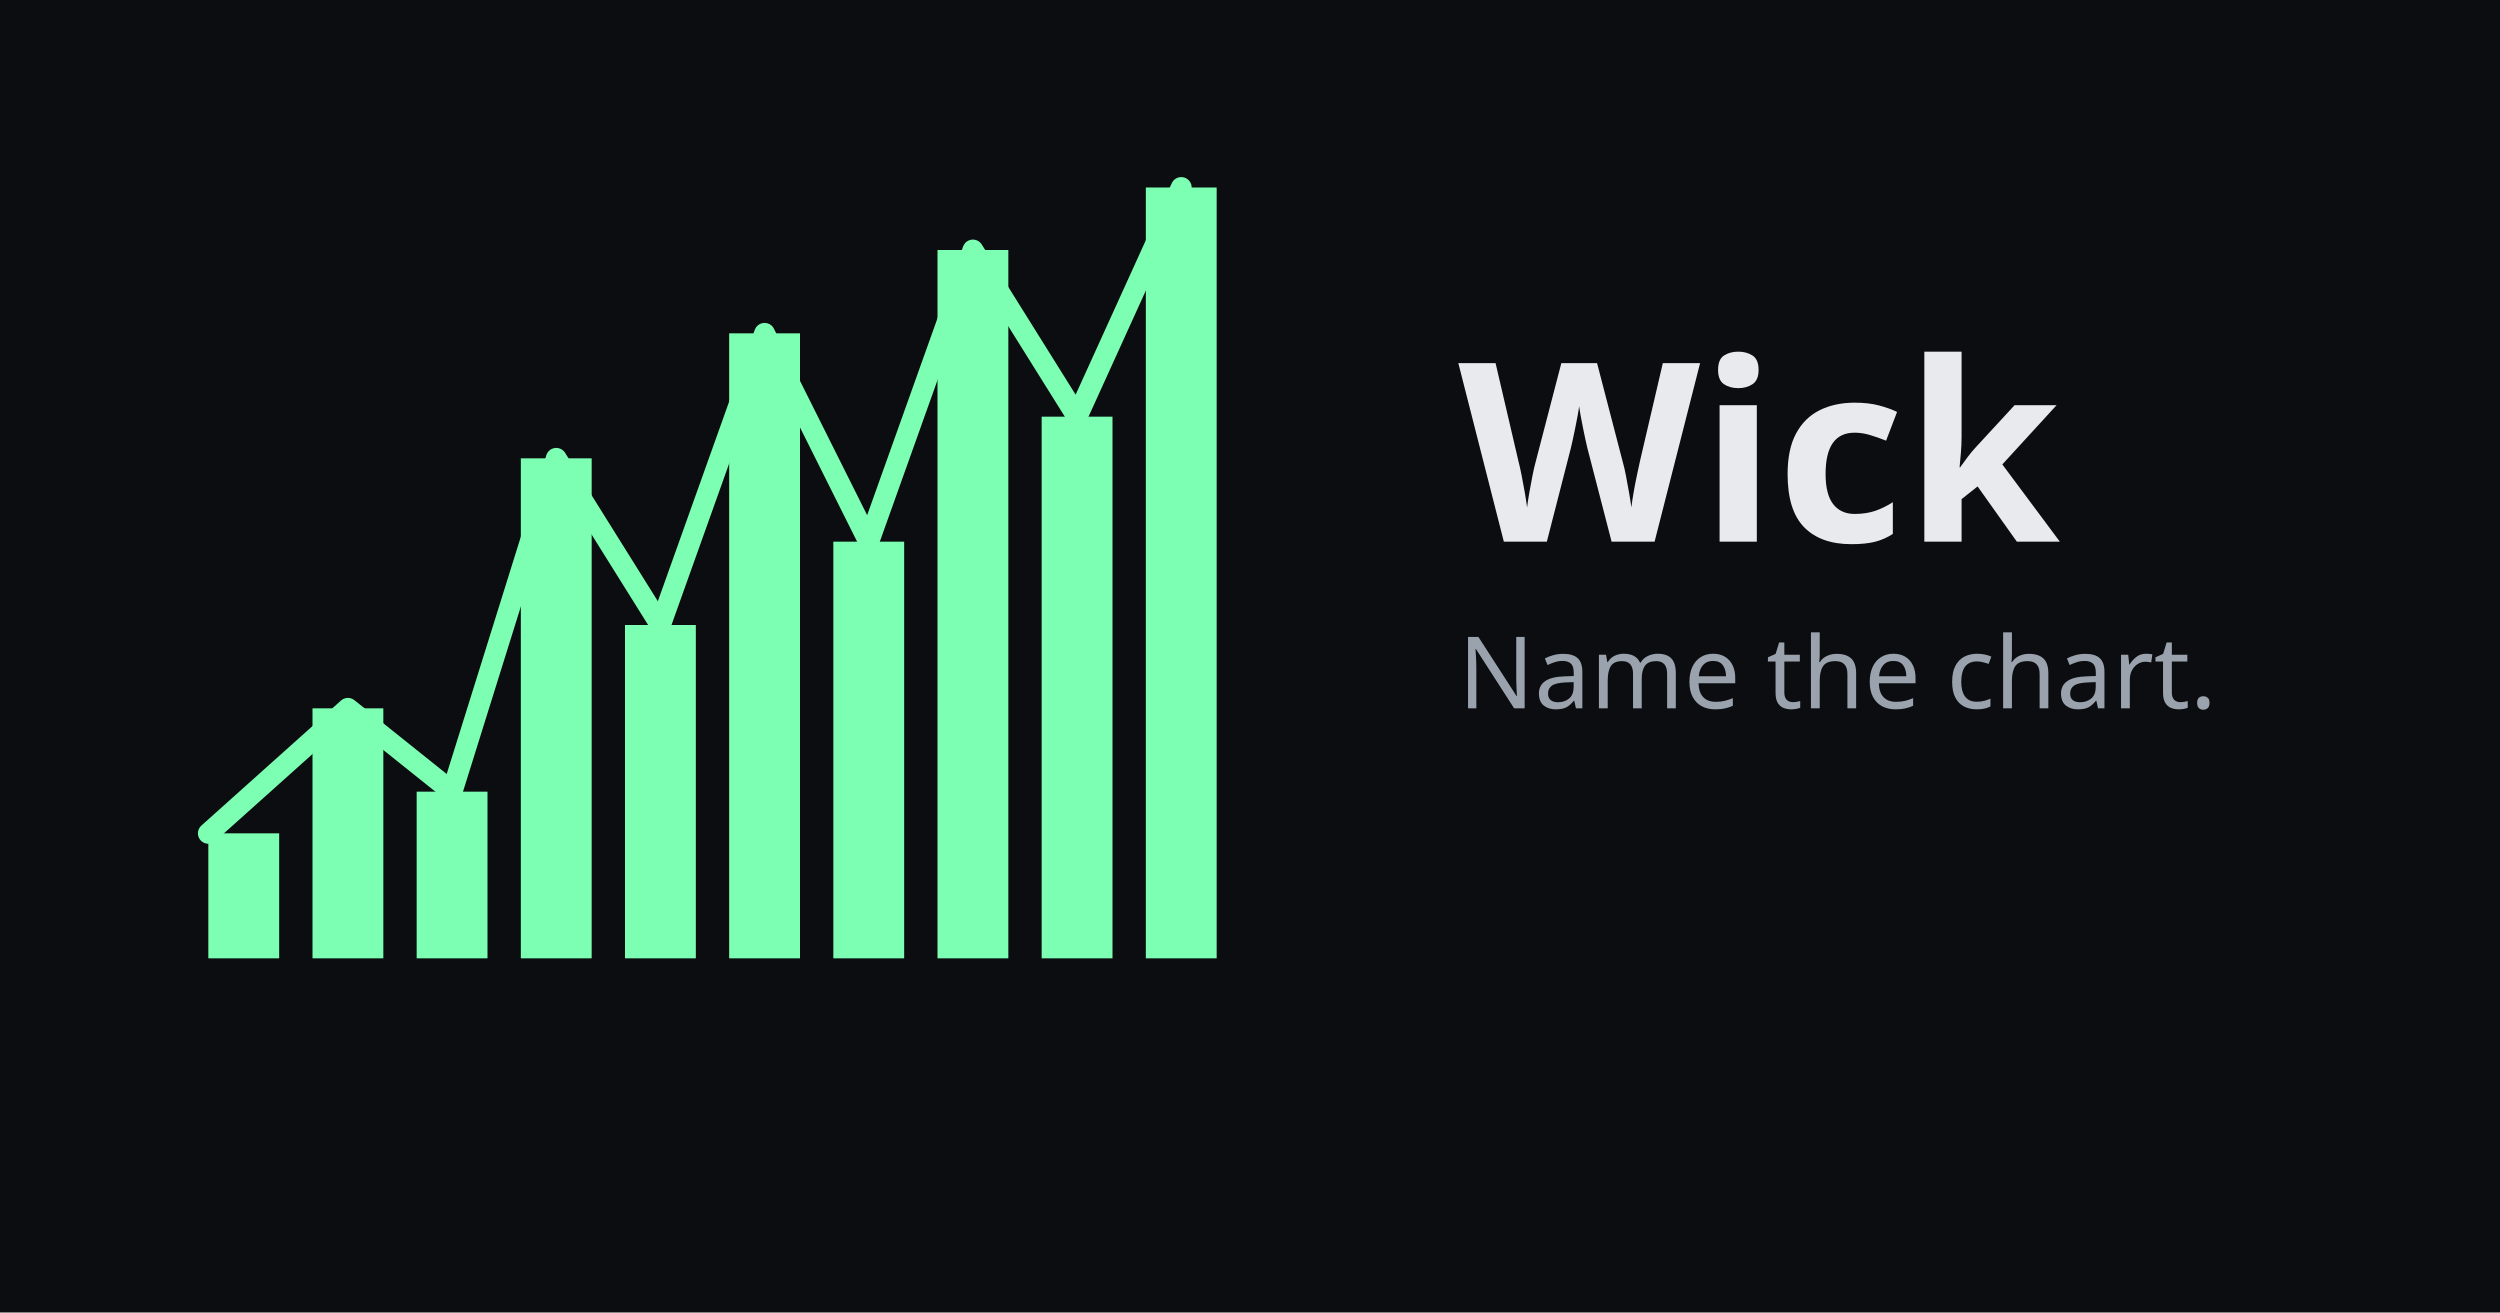
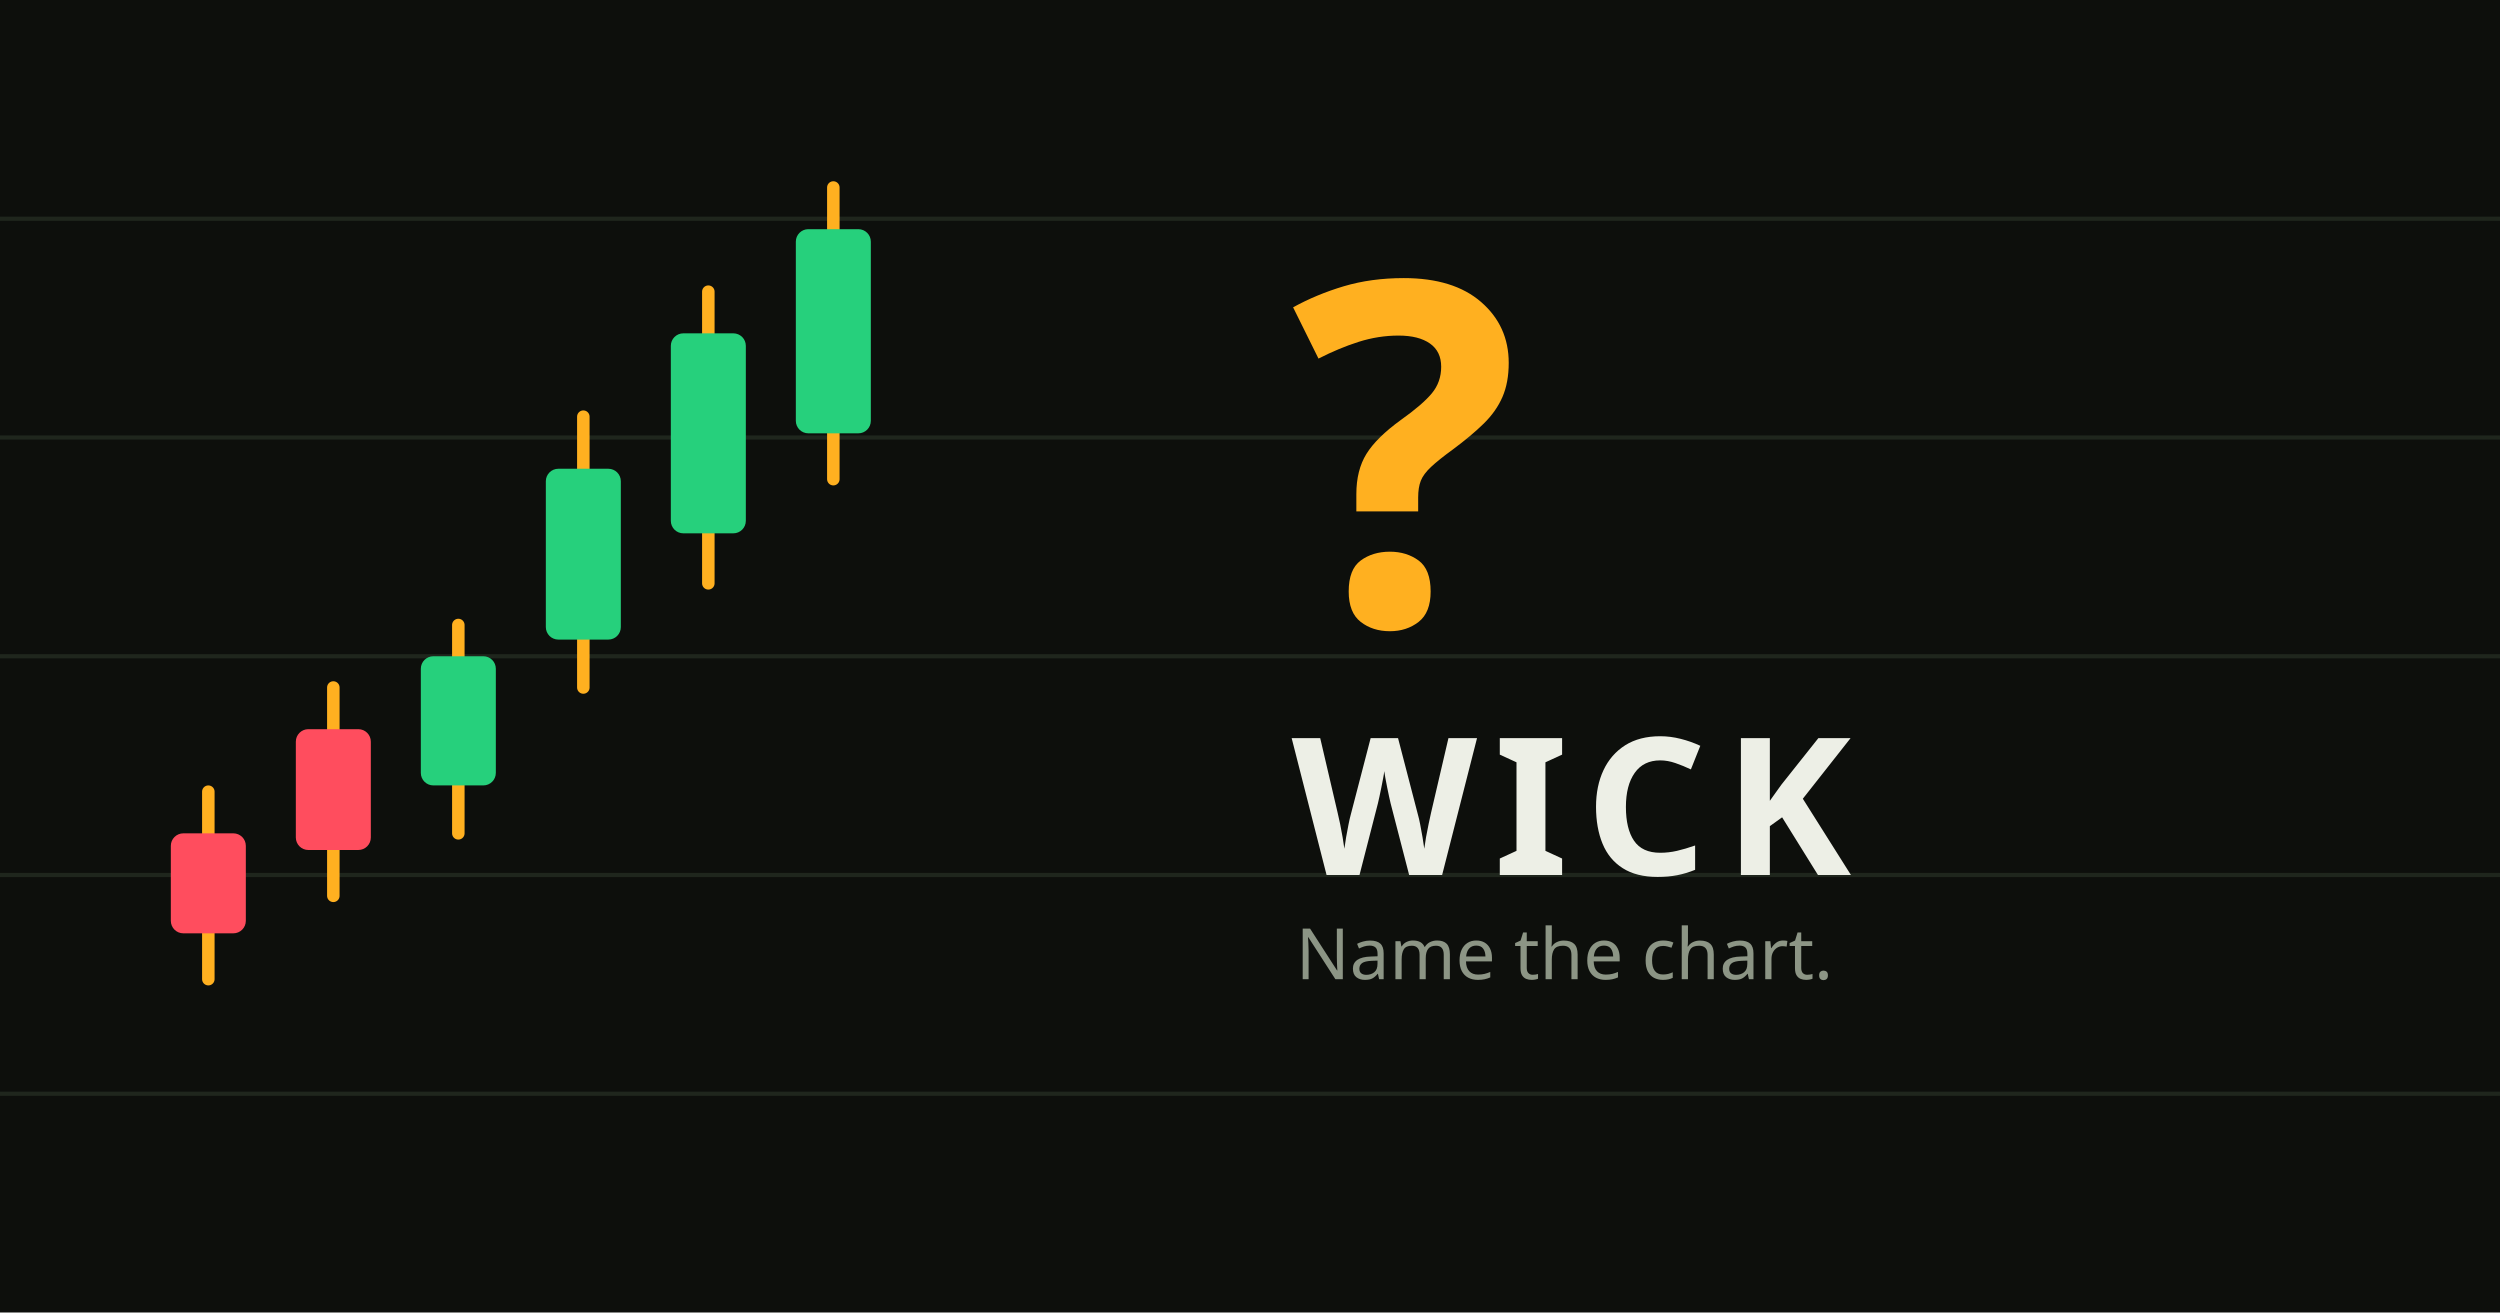
<svg xmlns="http://www.w3.org/2000/svg" width="1200" height="630" viewBox="0 0 1200 630">
-   <rect width="1200" height="630" fill="#0B0D10" />
-   <rect x="100" y="400" width="34" height="60" fill="#7CFFB2" />
-   <rect x="150" y="340" width="34" height="120" fill="#7CFFB2" />
-   <rect x="200" y="380" width="34" height="80" fill="#7CFFB2" />
-   <rect x="250" y="220" width="34" height="240" fill="#7CFFB2" />
-   <rect x="300" y="300" width="34" height="160" fill="#7CFFB2" />
-   <rect x="350" y="160" width="34" height="300" fill="#7CFFB2" />
-   <rect x="400" y="260" width="34" height="200" fill="#7CFFB2" />
-   <rect x="450" y="120" width="34" height="340" fill="#7CFFB2" />
-   <rect x="500" y="200" width="34" height="260" fill="#7CFFB2" />
-   <rect x="550" y="90" width="34" height="370" fill="#7CFFB2" />
-   <polyline points="100,400 167,340 217,380 267,220 317,300 367,160 417,260 467,120 517,200 567,90" fill="none" stroke="#7CFFB2" stroke-width="10" stroke-linejoin="round" stroke-linecap="round" />
-   <text x="700" y="260" font-family="system-ui,sans-serif" font-size="120" font-weight="800" fill="#E8EAED">Wick</text>
-   <text x="700" y="340" font-family="system-ui,sans-serif" font-size="48" fill="#9AA3AD">Name the chart.</text>
+   <rect width="1200" height="630" fill="#0D0F0C" />
+   <g stroke="#1F261D" stroke-width="2">
+     <line x1="0" y1="105" x2="1200" y2="105" />
+     <line x1="0" y1="210" x2="1200" y2="210" />
+     <line x1="0" y1="315" x2="1200" y2="315" />
+     <line x1="0" y1="420" x2="1200" y2="420" />
+     <line x1="0" y1="525" x2="1200" y2="525" />
+   </g>
+   <g>
+     <line x1="100" y1="380" x2="100" y2="470" stroke="#FFB020" stroke-width="6" stroke-linecap="round" />
+     <rect x="82" y="400" width="36" height="48" rx="6" fill="#FF4D5E" />
+     <line x1="160" y1="330" x2="160" y2="430" stroke="#FFB020" stroke-width="6" stroke-linecap="round" />
+     <rect x="142" y="350" width="36" height="58" rx="6" fill="#FF4D5E" />
+     <line x1="220" y1="300" x2="220" y2="400" stroke="#FFB020" stroke-width="6" stroke-linecap="round" />
+     <rect x="202" y="315" width="36" height="62" rx="6" fill="#26D07C" />
+     <line x1="280" y1="200" x2="280" y2="330" stroke="#FFB020" stroke-width="6" stroke-linecap="round" />
+     <rect x="262" y="225" width="36" height="82" rx="6" fill="#26D07C" />
+     <line x1="340" y1="140" x2="340" y2="280" stroke="#FFB020" stroke-width="6" stroke-linecap="round" />
+     <rect x="322" y="160" width="36" height="96" rx="6" fill="#26D07C" />
+     <line x1="400" y1="90" x2="400" y2="230" stroke="#FFB020" stroke-width="6" stroke-linecap="round" />
+     <rect x="382" y="110" width="36" height="98" rx="6" fill="#26D07C" />
+   </g>
+   <text x="620" y="300" font-family="Verdana, system-ui, sans-serif" font-size="230" font-weight="bold" fill="#FFB020">?</text>
+   <text x="620" y="420" font-family="Verdana, system-ui, sans-serif" font-size="92" font-weight="bold" letter-spacing="8" fill="#EDEFE6">WICK</text>
+   <text x="622" y="470" font-family="Verdana, system-ui, sans-serif" font-size="34" fill="#8C9585">Name the chart.</text>
</svg>
